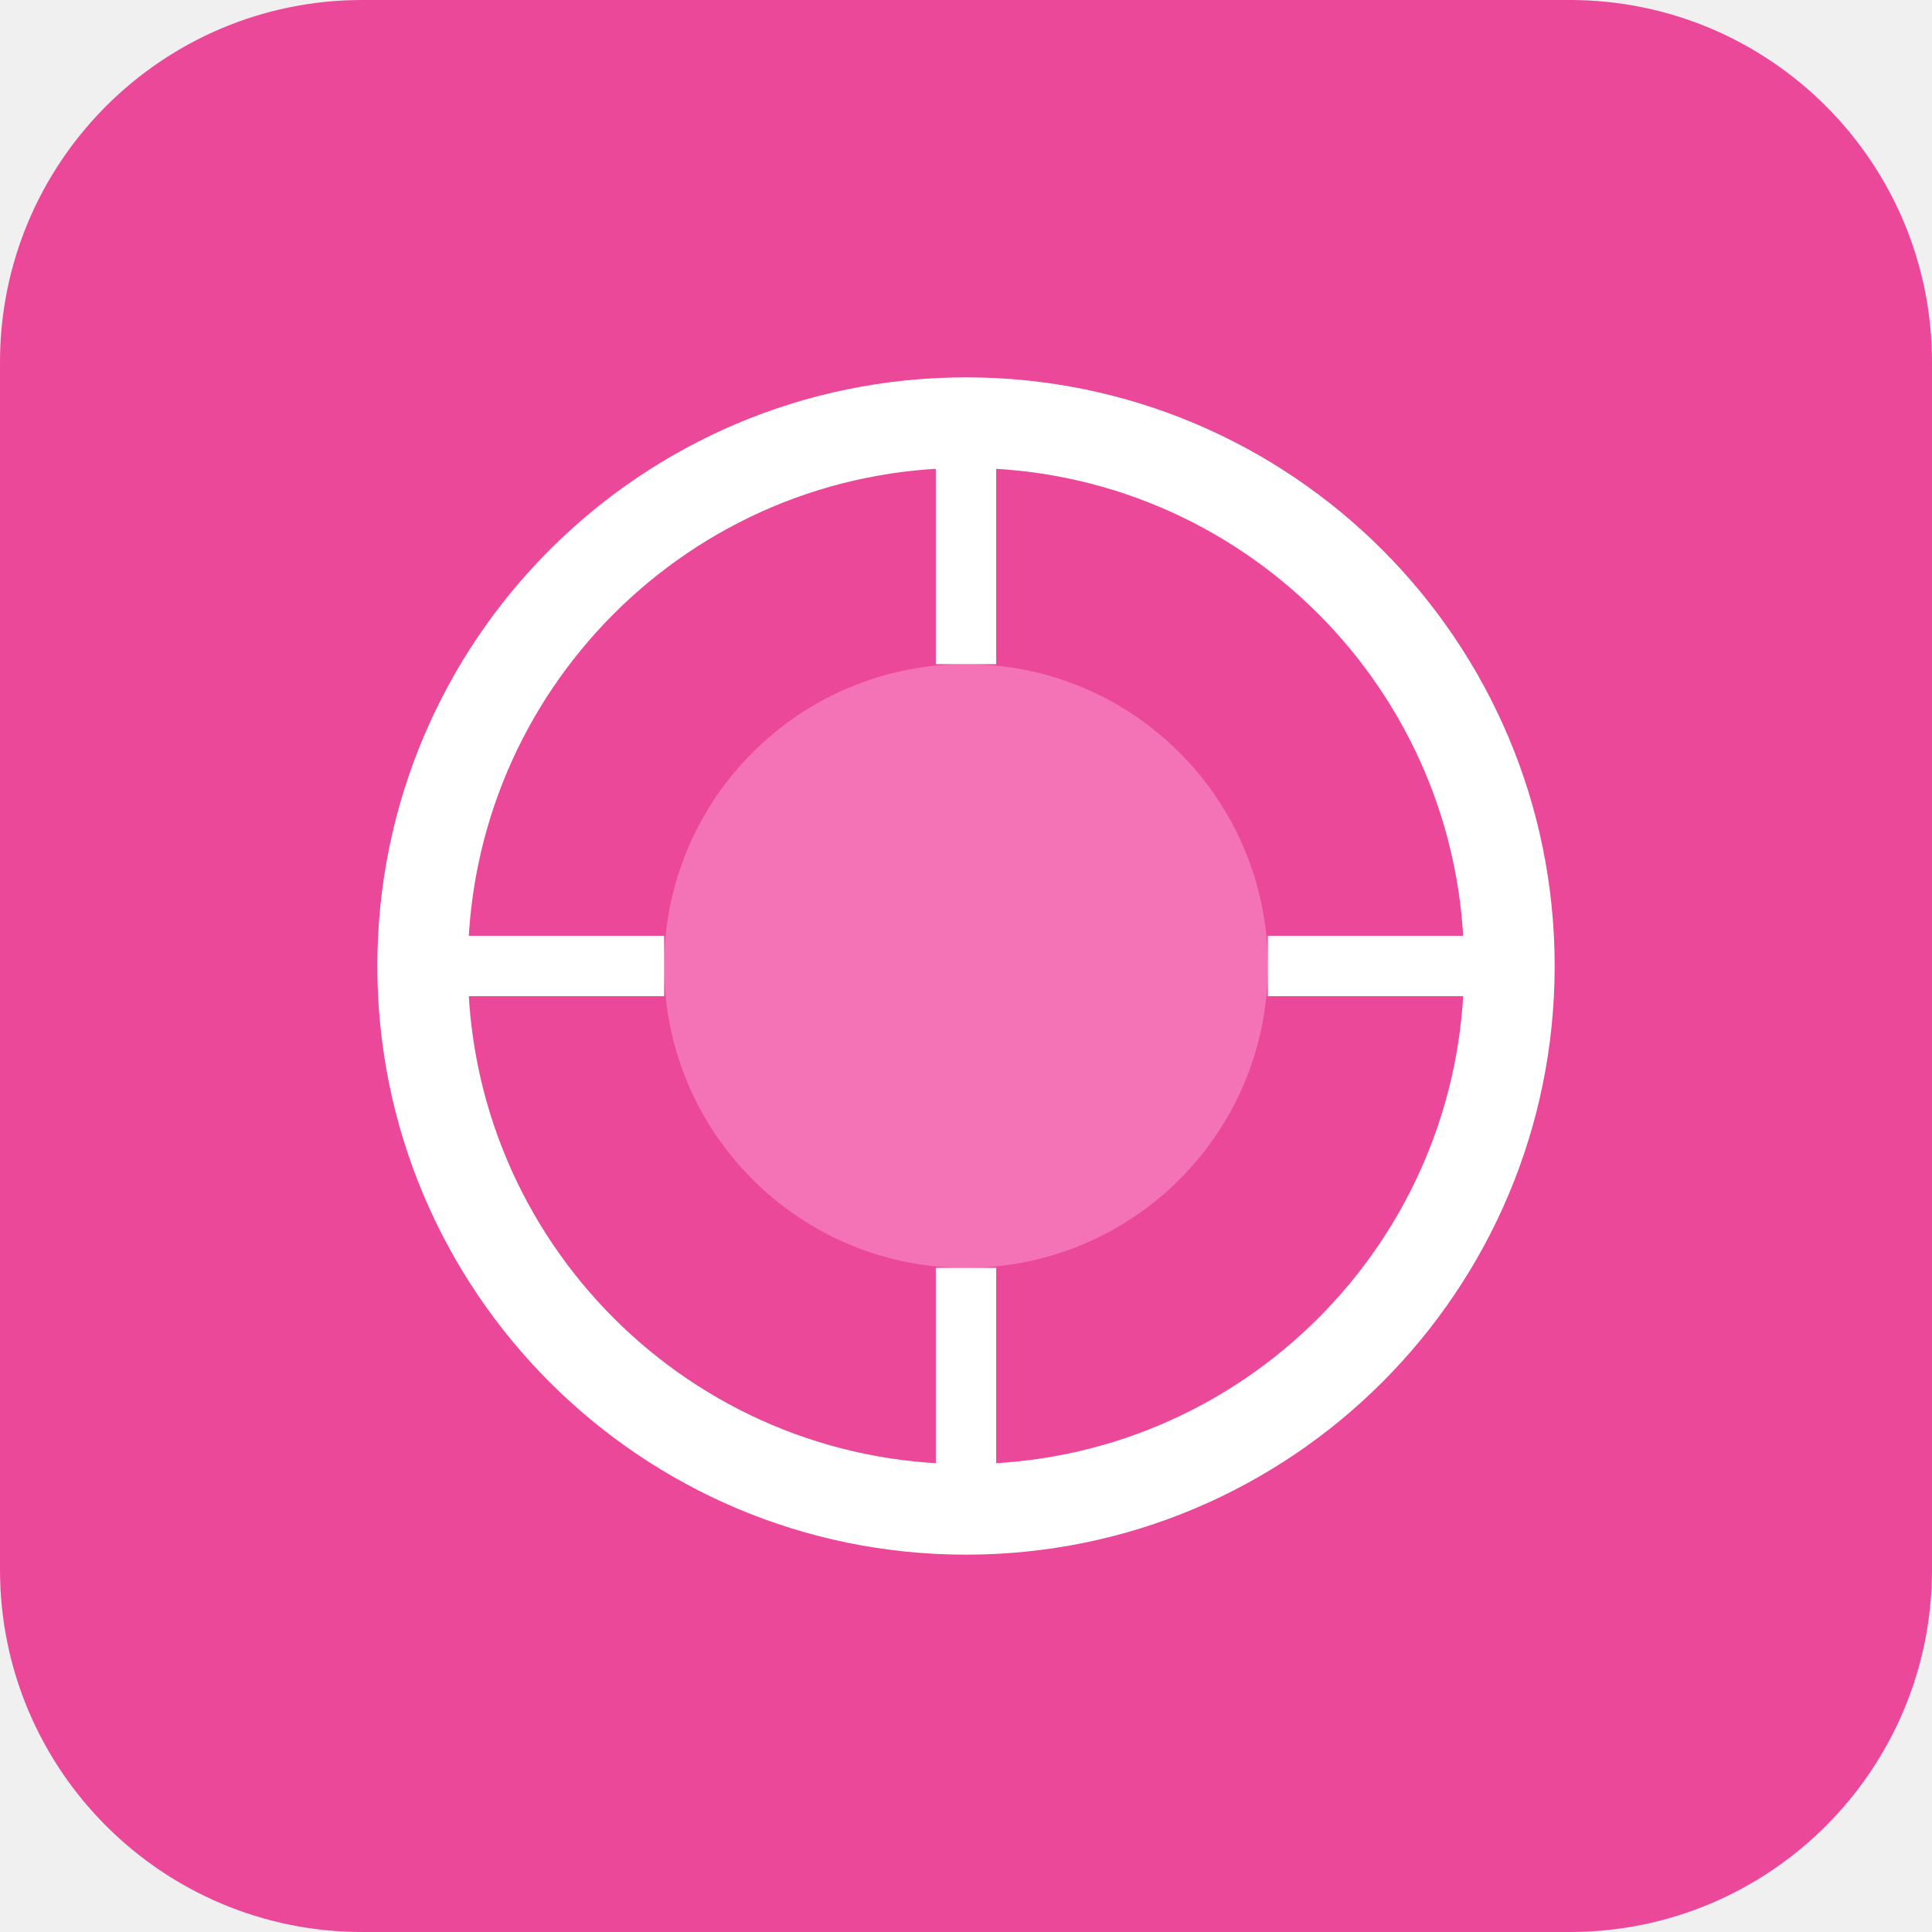
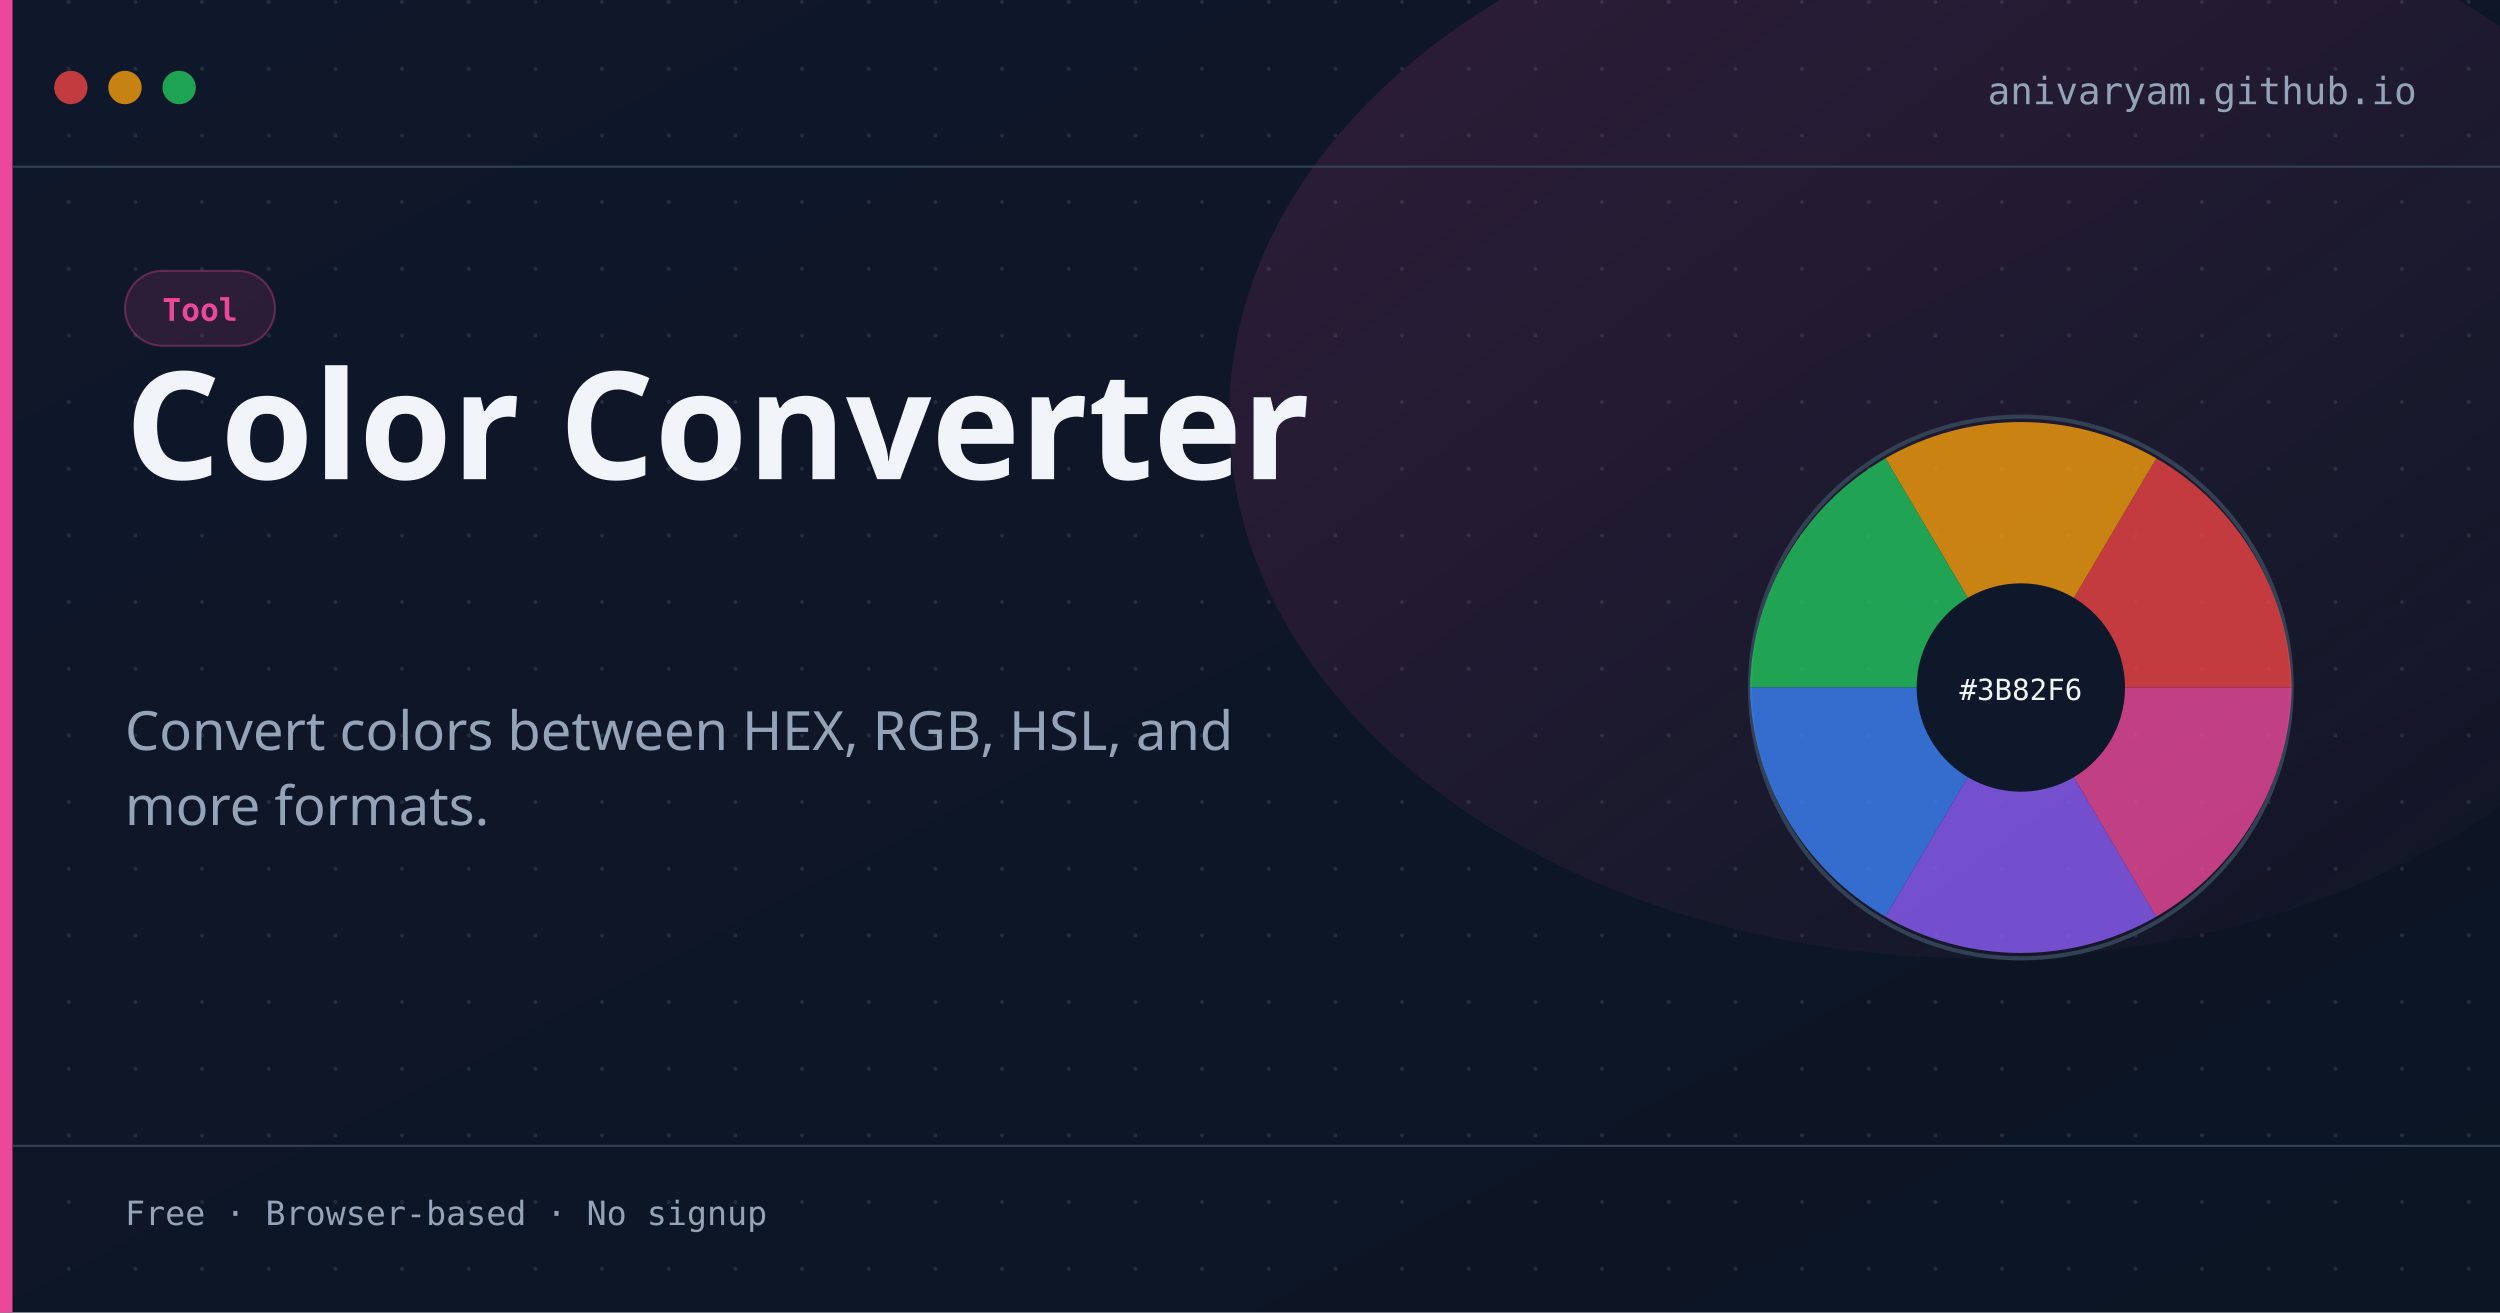
- <svg xmlns="http://www.w3.org/2000/svg" viewBox="0 0 64 64" fill="none">
-   <rect width="64" height="64" rx="12" fill="#ec4899" />
-   <circle cx="32" cy="32" r="18" fill="none" stroke="white" stroke-width="3" />
-   <circle cx="32" cy="32" r="10" fill="#f472b6" />
-   <path d="M32 14 L32 22" stroke="white" stroke-width="2" />
-   <path d="M32 42 L32 50" stroke="white" stroke-width="2" />
-   <path d="M14 32 L22 32" stroke="white" stroke-width="2" />
-   <path d="M42 32 L50 32" stroke="white" stroke-width="2" />
+ <svg xmlns="http://www.w3.org/2000/svg" viewBox="0 0 1200 630" width="1200" height="630">
+   <defs>
+     <linearGradient id="bg" x1="0%" y1="0%" x2="100%" y2="100%">
+       <stop offset="0%" stop-color="#0f172a" />
+       <stop offset="100%" stop-color="#0c1524" />
+     </linearGradient>
+     <linearGradient id="glow" x1="0%" y1="0%" x2="100%" y2="100%">
+       <stop offset="0%" stop-color="#ec4899" stop-opacity="0.15" />
+       <stop offset="100%" stop-color="#ec4899" stop-opacity="0" />
+     </linearGradient>
+     <pattern id="dots" x="0" y="0" width="32" height="32" patternUnits="userSpaceOnUse">
+       <circle cx="1" cy="1" r="1" fill="#334155" opacity="0.5" />
+     </pattern>
+   </defs>
+   <rect width="1200" height="630" fill="url(#bg)" />
+   <rect width="1200" height="630" fill="url(#dots)" />
+   <ellipse cx="950" cy="200" rx="360" ry="260" fill="url(#glow)" />
+   <rect x="0" y="0" width="6" height="630" fill="#ec4899" />
+   <line x1="6" y1="80" x2="1200" y2="80" stroke="#334155" stroke-width="1" />
+   <circle cx="34" cy="42" r="8" fill="#ef4444" opacity="0.8" />
+   <circle cx="60" cy="42" r="8" fill="#f59e0b" opacity="0.8" />
+   <circle cx="86" cy="42" r="8" fill="#22c55e" opacity="0.8" />
+   <text x="1160" y="50" font-family="monospace" font-size="18" fill="#94a3b8" text-anchor="end">anivaryam.github.io</text>
+   <rect x="60" y="130" width="72" height="36" rx="18" fill="#ec489922" stroke="#ec489955" stroke-width="1" />
+   <text x="96" y="154" font-family="monospace" font-size="15" font-weight="600" fill="#ec4899" text-anchor="middle">Tool</text>
+   <text x="60" y="230" font-family="system-ui,sans-serif" font-size="72" font-weight="bold" fill="#f1f5f9">Color Converter</text>
+   <text x="60" y="360" font-family="system-ui,sans-serif" font-size="26" font-weight="normal" fill="#94a3b8">Convert colors between HEX, RGB, HSL, and</text>
+   <text x="60" y="396" font-family="system-ui,sans-serif" font-size="26" font-weight="normal" fill="#94a3b8">more formats.</text>
+   <line x1="6" y1="550" x2="1200" y2="550" stroke="#334155" stroke-width="1" />
+   <text x="60" y="588" font-family="monospace" font-size="16" fill="#94a3b8">Free · Browser-based · No signup</text>
+   <g transform="translate(780, 140)">
+     <circle cx="190" cy="190" r="130" fill="none" stroke="#334155" stroke-width="2" />
+     <path d="M190 190 L320 190 A130 130 0 0 0 255 80 Z" fill="#ef4444" opacity="0.8" />
+     <path d="M190 190 L255 80 A130 130 0 0 0 125 80 Z" fill="#f59e0b" opacity="0.8" />
+     <path d="M190 190 L125 80 A130 130 0 0 0 60 190 Z" fill="#22c55e" opacity="0.8" />
+     <path d="M190 190 L60 190 A130 130 0 0 0 125 300 Z" fill="#3b82f6" opacity="0.8" />
+     <path d="M190 190 L125 300 A130 130 0 0 0 255 300 Z" fill="#8b5cf6" opacity="0.8" />
+     <path d="M190 190 L255 300 A130 130 0 0 0 320 190 Z" fill="#ec4899" opacity="0.8" />
+     <circle cx="190" cy="190" r="50" fill="#0f172a" />
+     <text x="190" y="196" font-family="monospace" font-size="14" fill="#f1f5f9" text-anchor="middle">#3B82F6</text>
+   </g>
</svg>
